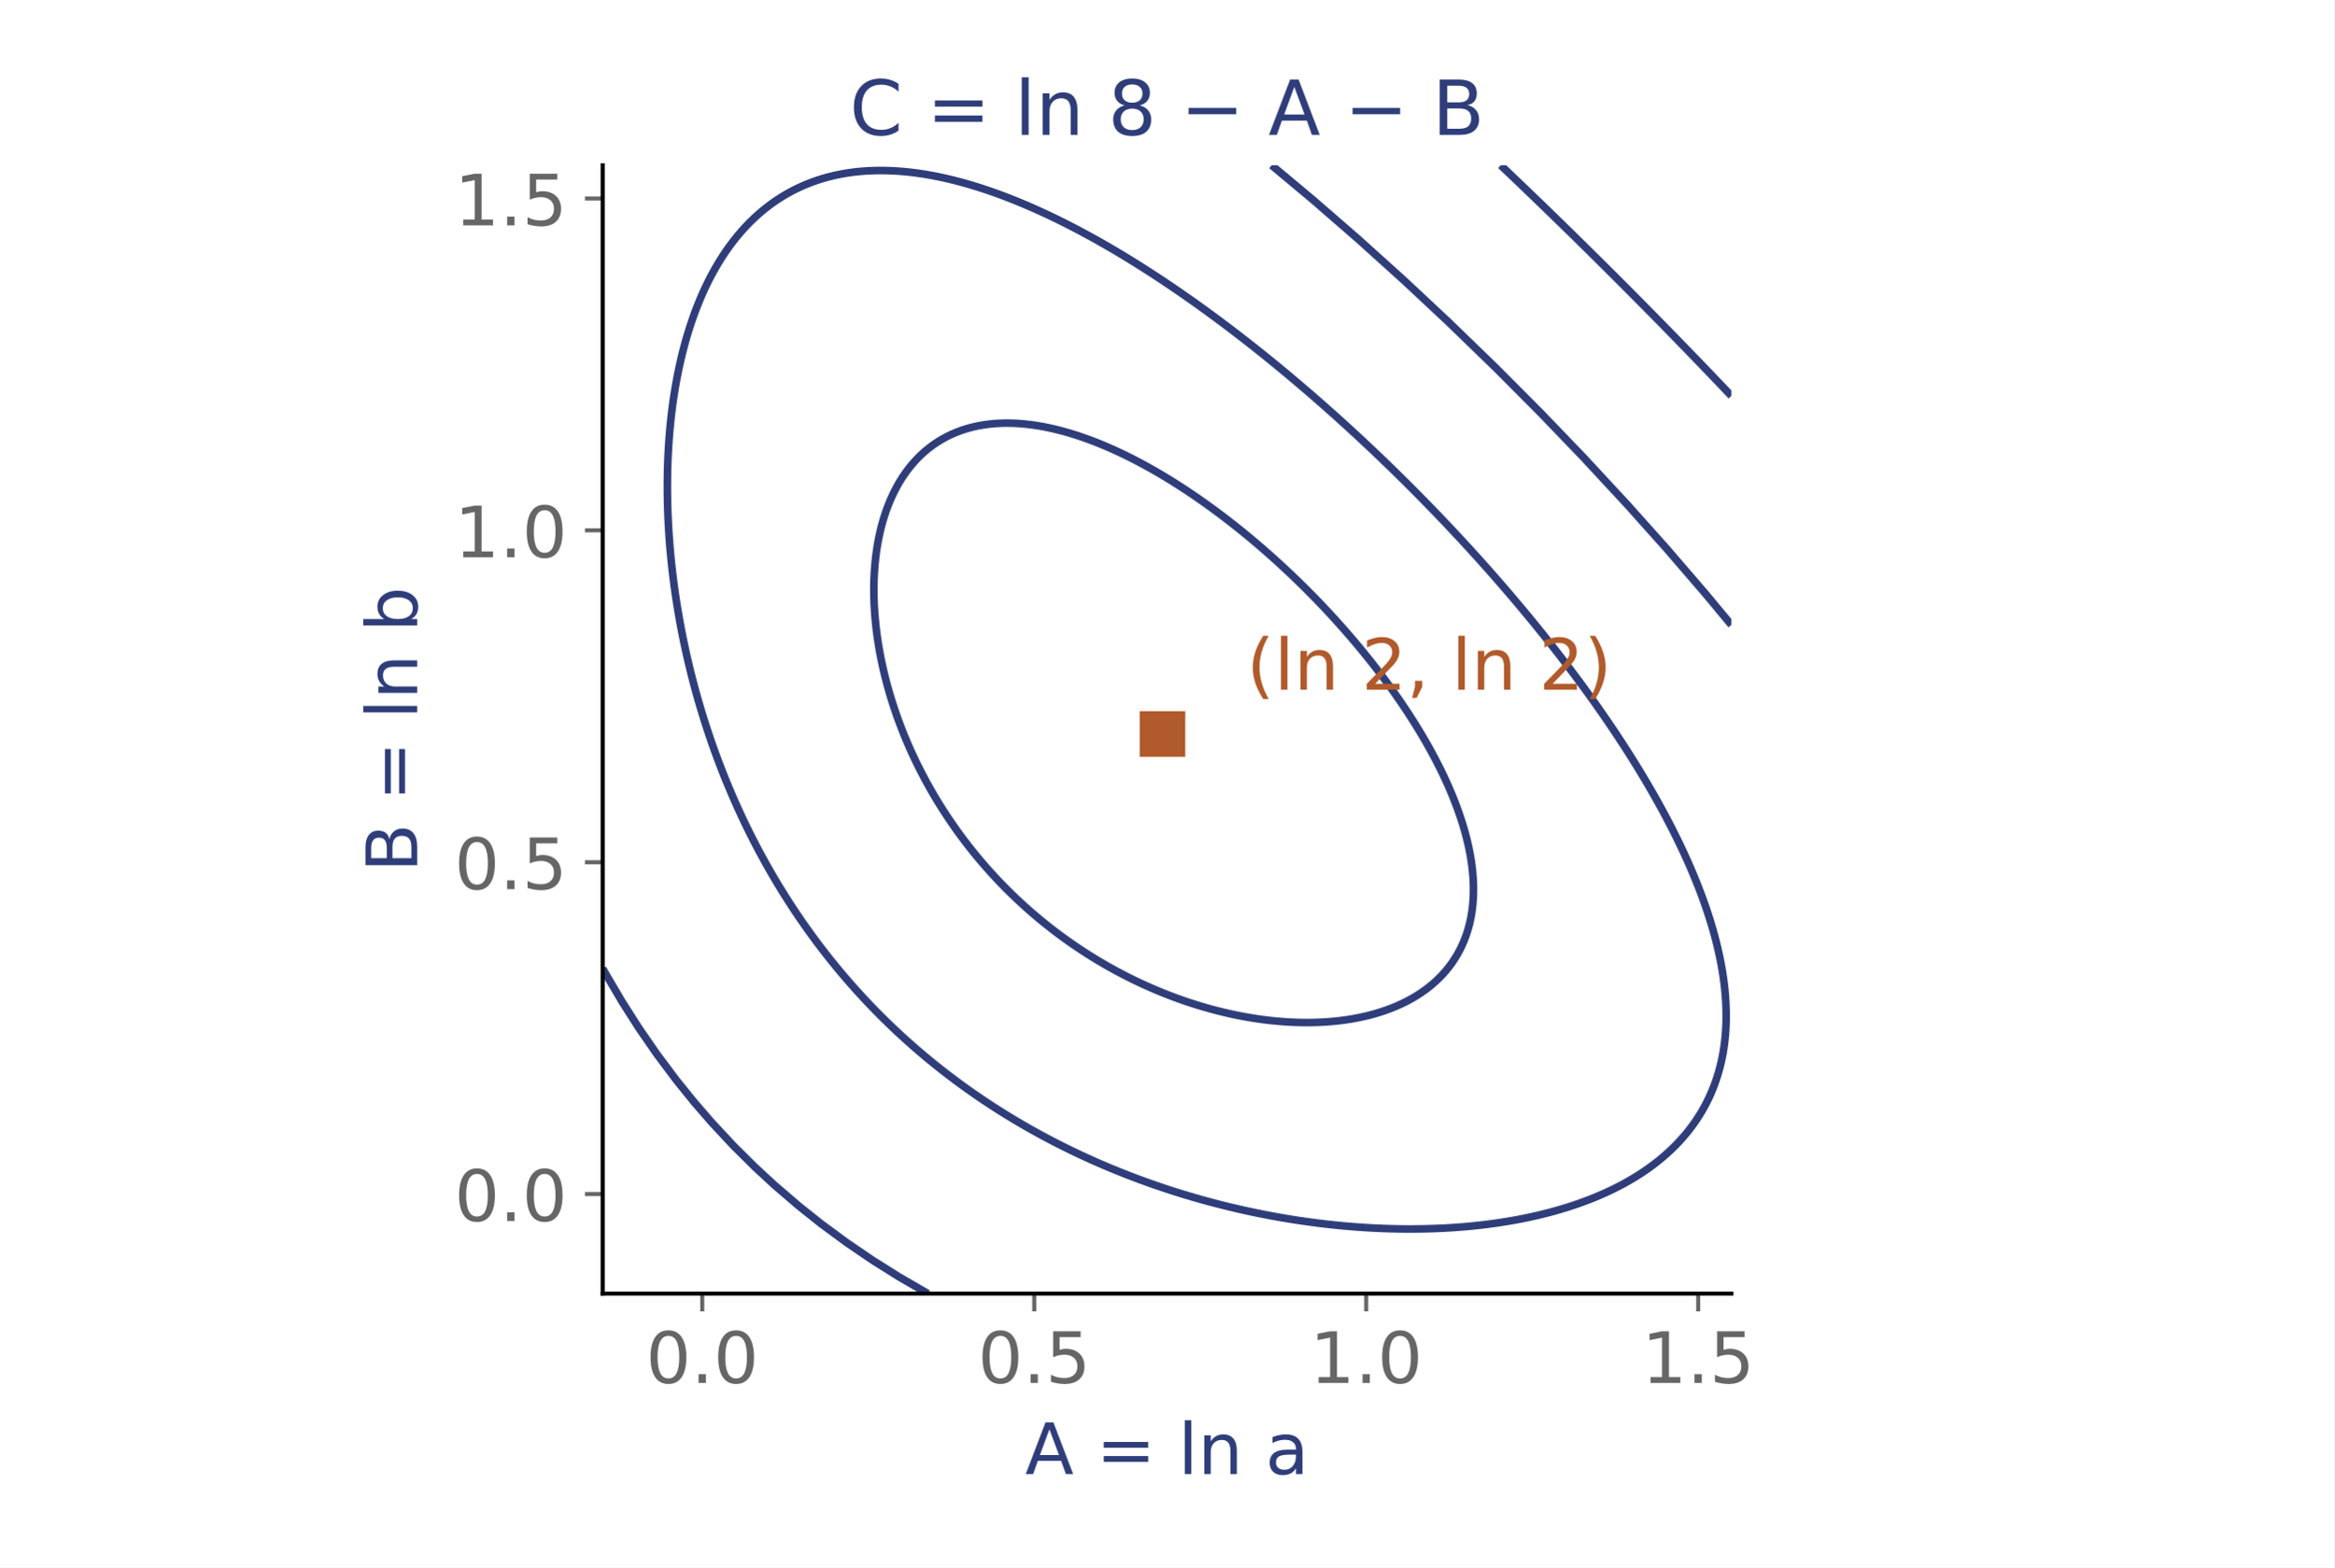
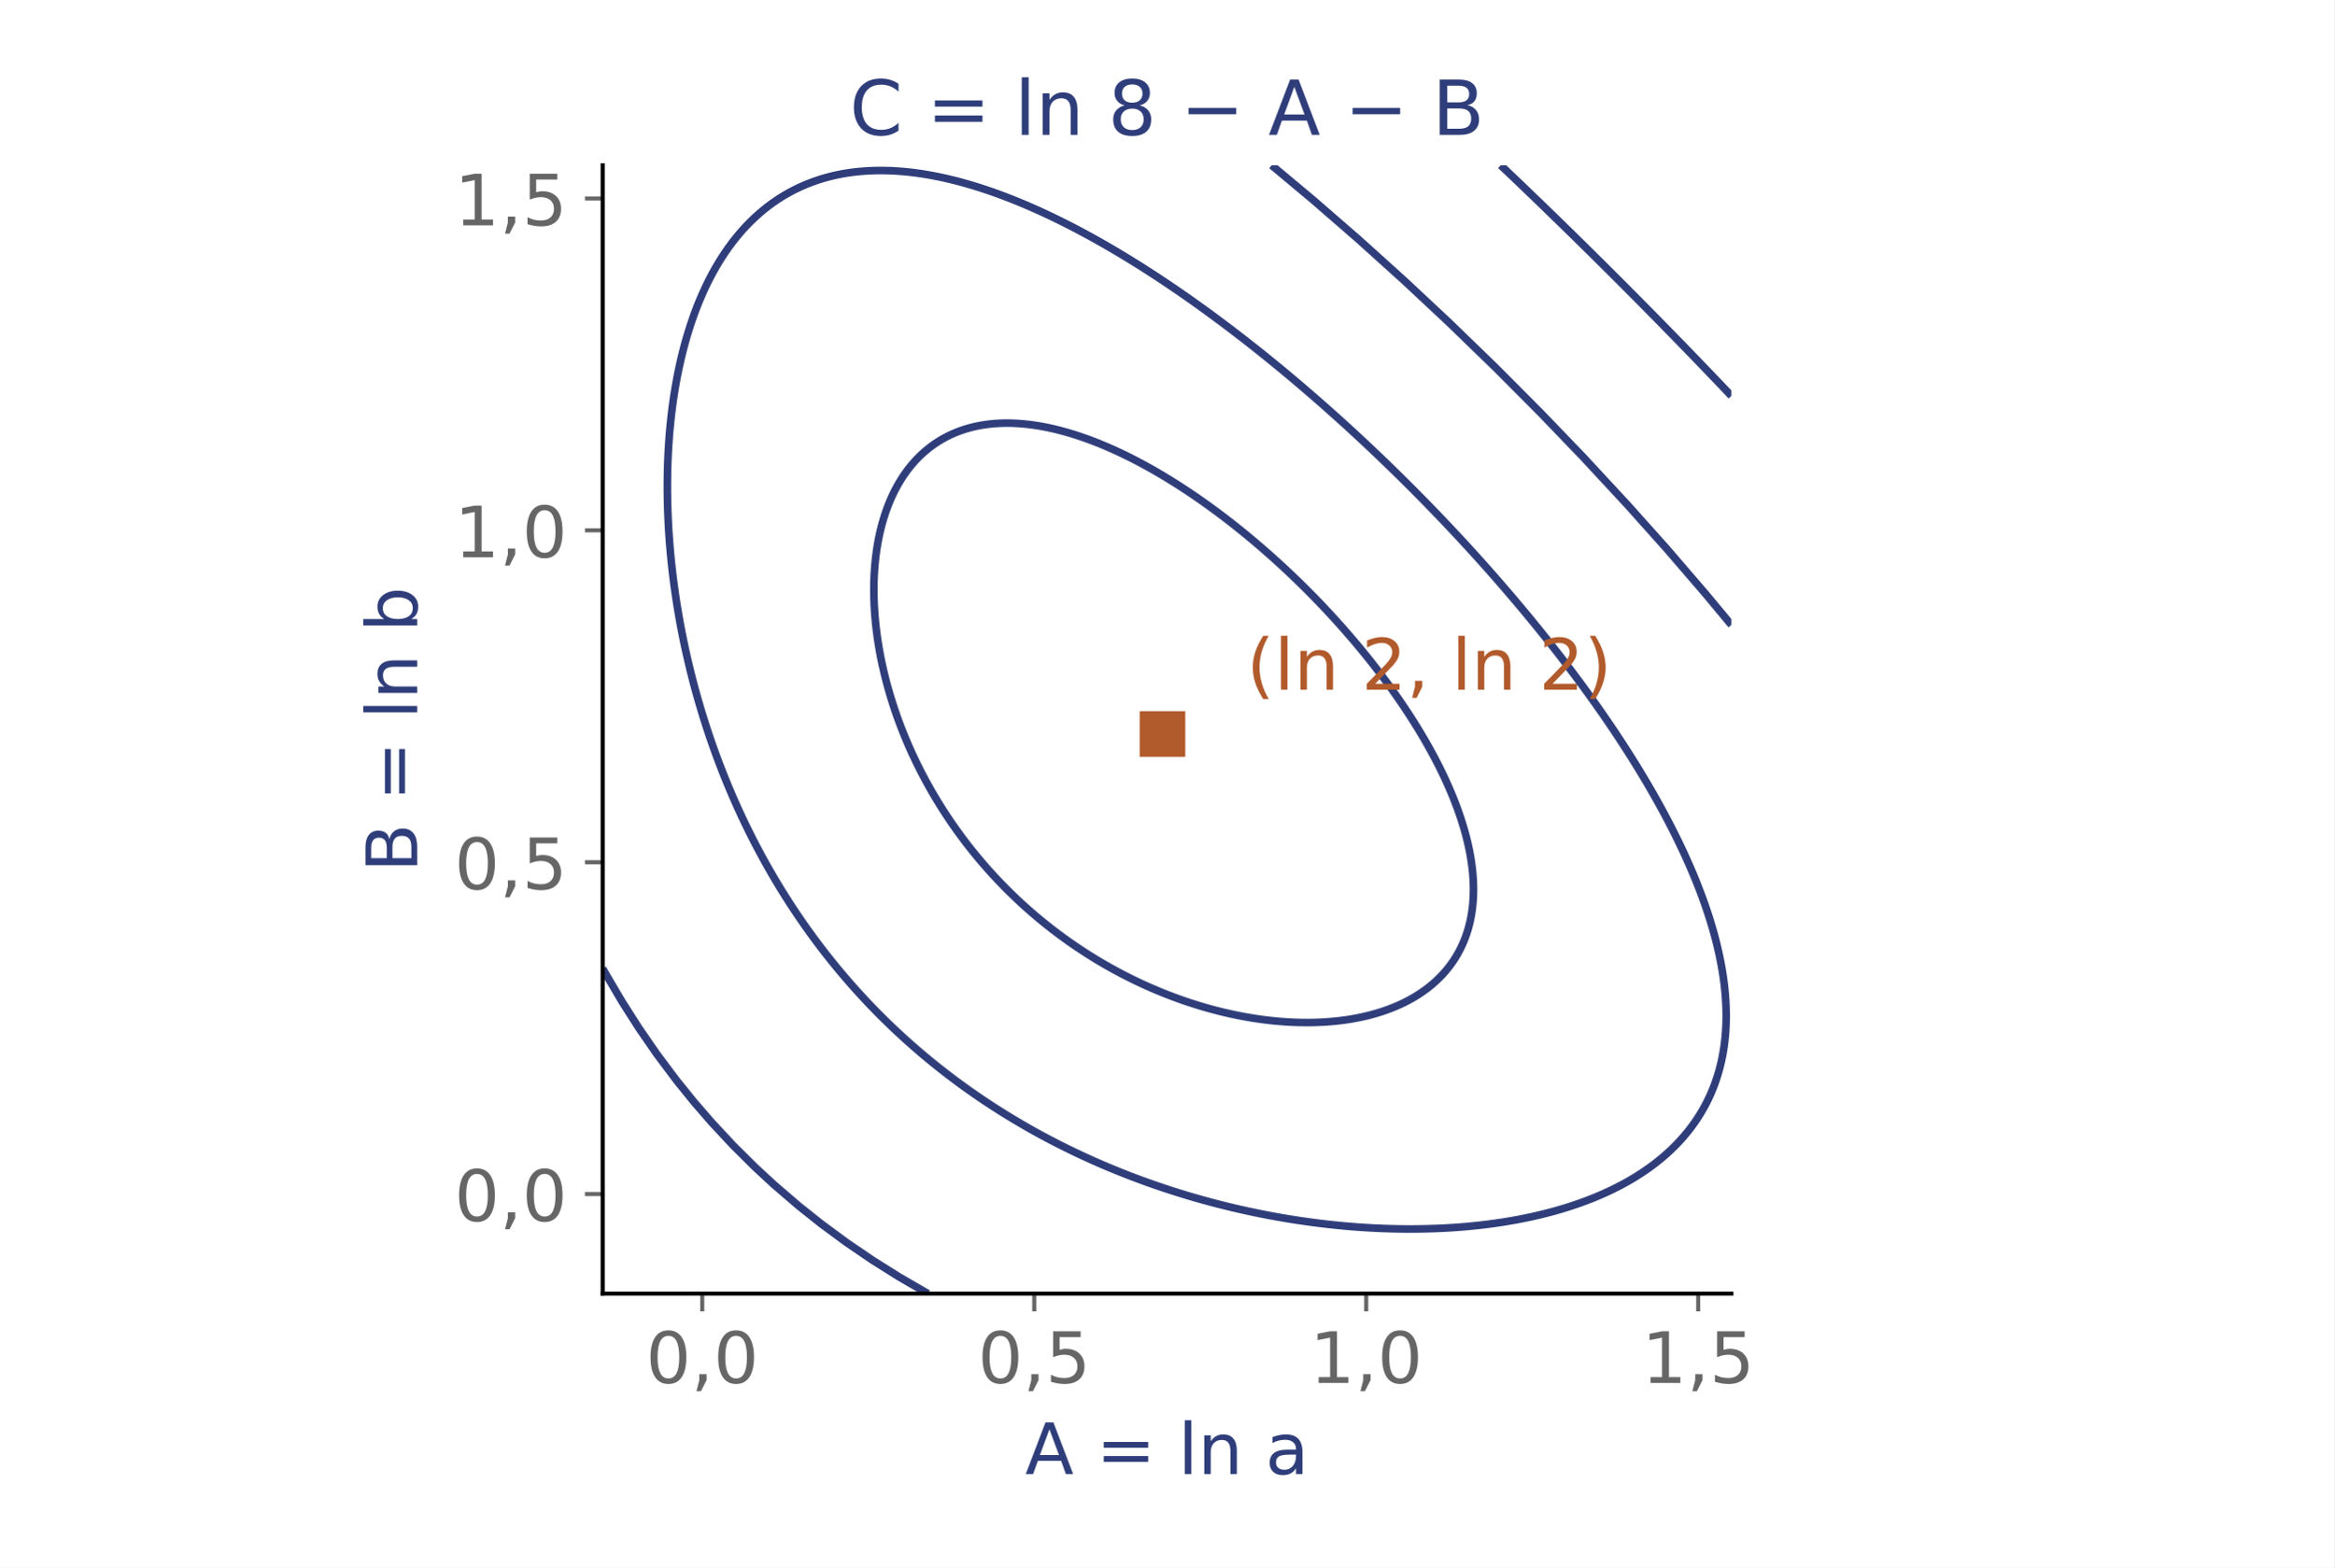
<svg xmlns="http://www.w3.org/2000/svg" xmlns:xlink="http://www.w3.org/1999/xlink" role="img" aria-label="Đồng mức mục tiêu hộp sau đổi biến log" width="460.8pt" height="309.6pt" viewBox="0 0 460.8 309.6" version="1.1">
  <defs>
    <style type="text/css">*{stroke-linejoin: round; stroke-linecap: butt}</style>
  </defs>
  <g id="figure_1">
    <g id="patch_1">
      <path d="M 0 309.6 L 460.8 309.6 L 460.8 0 L 0 0 z " style="fill: #ffffff" />
    </g>
    <g id="axes_1">
      <g id="patch_2">
        <path d="M 118.98 255.48 L 341.82 255.48 L 341.82 32.64 L 118.98 32.64 z " style="fill: #ffffff" />
      </g>
      <g id="matplotlib.axis_1">
        <g id="xtick_1">
          <g id="line2d_1">
            <defs>
              <path id="m8ee63d1f3a" d="M 0 0 L 0 3.5 " style="stroke: #666666; stroke-width: 0.8" />
            </defs>
            <g>
              <use xlink:href="#m8ee63d1f3a" x="138.642" y="255.48" style="fill: #666666; stroke: #666666; stroke-width: 0.8" />
            </g>
          </g>
          <g id="text_1">
-             <text style="font-size: 14px; font-family: 'DejaVu Sans'; text-anchor: middle; fill: #666666" x="138.642" y="273.117" transform="rotate(-0 138.6424 273.1167)">0.0</text>
+             <text style="font-size: 14px; font-family: 'DejaVu Sans'; text-anchor: middle; fill: #666666" x="138.642" y="273.117" transform="rotate(-0 138.6424 273.1167)">0,0</text>
          </g>
        </g>
        <g id="xtick_2">
          <g id="line2d_2">
            <g>
              <use xlink:href="#m8ee63d1f3a" x="204.184" y="255.48" style="fill: #666666; stroke: #666666; stroke-width: 0.8" />
            </g>
          </g>
          <g id="text_2">
-             <text style="font-size: 14px; font-family: 'DejaVu Sans'; text-anchor: middle; fill: #666666" x="204.184" y="273.117" transform="rotate(-0 204.1835 273.1167)">0.5</text>
+             <text style="font-size: 14px; font-family: 'DejaVu Sans'; text-anchor: middle; fill: #666666" x="204.184" y="273.117" transform="rotate(-0 204.1835 273.1167)">0,5</text>
          </g>
        </g>
        <g id="xtick_3">
          <g id="line2d_3">
            <g>
              <use xlink:href="#m8ee63d1f3a" x="269.725" y="255.48" style="fill: #666666; stroke: #666666; stroke-width: 0.8" />
            </g>
          </g>
          <g id="text_3">
-             <text style="font-size: 14px; font-family: 'DejaVu Sans'; text-anchor: middle; fill: #666666" x="269.725" y="273.117" transform="rotate(-0 269.7247 273.1167)">1.0</text>
+             <text style="font-size: 14px; font-family: 'DejaVu Sans'; text-anchor: middle; fill: #666666" x="269.725" y="273.117" transform="rotate(-0 269.7247 273.1167)">1,0</text>
          </g>
        </g>
        <g id="xtick_4">
          <g id="line2d_4">
            <g>
              <use xlink:href="#m8ee63d1f3a" x="335.266" y="255.48" style="fill: #666666; stroke: #666666; stroke-width: 0.8" />
            </g>
          </g>
          <g id="text_4">
-             <text style="font-size: 14px; font-family: 'DejaVu Sans'; text-anchor: middle; fill: #666666" x="335.266" y="273.117" transform="rotate(-0 335.2659 273.1167)">1.5</text>
+             <text style="font-size: 14px; font-family: 'DejaVu Sans'; text-anchor: middle; fill: #666666" x="335.266" y="273.117" transform="rotate(-0 335.2659 273.1167)">1,5</text>
          </g>
        </g>
        <g id="text_5">
          <text style="font-size: 14px; font-family: 'DejaVu Sans'; text-anchor: middle; fill: #2f3e7a" x="230.4" y="291.118" transform="rotate(-0 230.4 291.1178)">A = ln a</text>
        </g>
      </g>
      <g id="matplotlib.axis_2">
        <g id="ytick_1">
          <g id="line2d_5">
            <defs>
              <path id="m622d6e9cd3" d="M 0 0 L -3.5 0 " style="stroke: #666666; stroke-width: 0.8" />
            </defs>
            <g>
              <use xlink:href="#m622d6e9cd3" x="118.98" y="235.818" style="fill: #666666; stroke: #666666; stroke-width: 0.8" />
            </g>
          </g>
          <g id="text_6">
-             <text style="font-size: 14px; font-family: 'DejaVu Sans'; text-anchor: end; fill: #666666" x="111.98" y="241.136" transform="rotate(-0 111.98 241.136)">0.0</text>
+             <text style="font-size: 14px; font-family: 'DejaVu Sans'; text-anchor: end; fill: #666666" x="111.98" y="241.136" transform="rotate(-0 111.98 241.136)">0,0</text>
          </g>
        </g>
        <g id="ytick_2">
          <g id="line2d_6">
            <g>
              <use xlink:href="#m622d6e9cd3" x="118.98" y="170.276" style="fill: #666666; stroke: #666666; stroke-width: 0.8" />
            </g>
          </g>
          <g id="text_7">
-             <text style="font-size: 14px; font-family: 'DejaVu Sans'; text-anchor: end; fill: #666666" x="111.98" y="175.595" transform="rotate(-0 111.98 175.5948)">0.5</text>
+             <text style="font-size: 14px; font-family: 'DejaVu Sans'; text-anchor: end; fill: #666666" x="111.98" y="175.595" transform="rotate(-0 111.98 175.5948)">0,5</text>
          </g>
        </g>
        <g id="ytick_3">
          <g id="line2d_7">
            <g>
              <use xlink:href="#m622d6e9cd3" x="118.98" y="104.735" style="fill: #666666; stroke: #666666; stroke-width: 0.8" />
            </g>
          </g>
          <g id="text_8">
-             <text style="font-size: 14px; font-family: 'DejaVu Sans'; text-anchor: end; fill: #666666" x="111.98" y="110.054" transform="rotate(-0 111.98 110.0537)">1.0</text>
+             <text style="font-size: 14px; font-family: 'DejaVu Sans'; text-anchor: end; fill: #666666" x="111.98" y="110.054" transform="rotate(-0 111.98 110.0537)">1,0</text>
          </g>
        </g>
        <g id="ytick_4">
          <g id="line2d_8">
            <g>
              <use xlink:href="#m622d6e9cd3" x="118.98" y="39.194" style="fill: #666666; stroke: #666666; stroke-width: 0.8" />
            </g>
          </g>
          <g id="text_9">
-             <text style="font-size: 14px; font-family: 'DejaVu Sans'; text-anchor: end; fill: #666666" x="111.98" y="44.512" transform="rotate(-0 111.98 44.51248)">1.5</text>
+             <text style="font-size: 14px; font-family: 'DejaVu Sans'; text-anchor: end; fill: #666666" x="111.98" y="44.512" transform="rotate(-0 111.98 44.51248)">1,5</text>
          </g>
        </g>
        <g id="text_10">
          <text style="font-size: 14px; font-family: 'DejaVu Sans'; text-anchor: middle; fill: #2f3e7a" x="82.352" y="144.06" transform="rotate(-90 82.35234 144.06)">B = ln b</text>
        </g>
      </g>
      <g id="QuadContourSet_1">
        <path d="M 248.898 201.298 L 248.742 201.276 L 248.038 201.173 L 247.178 201.038 L 246.317 200.893 L 245.457 200.738 L 244.596 200.574 L 243.813 200.415 L 243.736 200.4 L 242.876 200.213 L 242.015 200.017 L 241.155 199.812 L 240.294 199.598 L 240.129 199.555 L 239.434 199.372 L 238.574 199.136 L 237.713 198.891 L 237.047 198.695 L 236.853 198.637 L 235.993 198.37 L 235.132 198.095 L 234.342 197.834 L 234.272 197.811 L 233.411 197.514 L 232.551 197.208 L 231.909 196.974 L 231.691 196.893 L 230.83 196.566 L 229.97 196.23 L 229.678 196.113 L 229.109 195.883 L 228.249 195.525 L 227.609 195.253 L 227.389 195.158 L 226.528 194.778 L 225.673 194.393 L 225.668 194.39 L 224.807 193.988 L 223.947 193.578 L 223.853 193.532 L 223.087 193.154 L 222.226 192.721 L 222.13 192.672 L 221.366 192.274 L 220.506 191.819 L 220.492 191.811 L 219.645 191.348 L 218.932 190.951 L 218.785 190.868 L 217.924 190.374 L 217.439 190.091 L 217.064 189.869 L 216.204 189.351 L 216.006 189.23 L 215.343 188.819 L 214.63 188.37 L 214.483 188.276 L 213.622 187.718 L 213.306 187.509 L 212.762 187.147 L 212.028 186.649 L 211.902 186.563 L 211.041 185.963 L 210.795 185.789 L 210.181 185.349 L 209.603 184.928 L 209.321 184.72 L 208.46 184.078 L 208.447 184.068 L 207.6 183.417 L 207.331 183.208 L 206.739 182.741 L 206.248 182.347 L 205.879 182.049 L 205.195 181.487 L 205.019 181.34 L 204.172 180.626 L 204.158 180.614 L 203.298 179.869 L 203.181 179.766 L 202.437 179.105 L 202.216 178.906 L 201.577 178.322 L 201.278 178.045 L 200.717 177.52 L 200.364 177.185 L 199.856 176.697 L 199.474 176.324 L 198.996 175.852 L 198.608 175.464 L 198.136 174.986 L 197.763 174.604 L 197.275 174.096 L 196.94 173.743 L 196.415 173.182 L 196.138 172.883 L 195.554 172.244 L 195.355 172.023 L 194.694 171.279 L 194.591 171.162 L 193.846 170.302 L 193.834 170.288 L 193.12 169.441 L 192.973 169.265 L 192.411 168.581 L 192.113 168.212 L 191.719 167.721 L 191.252 167.129 L 191.043 166.86 L 190.392 166.013 L 190.382 166 L 189.74 165.139 L 189.532 164.857 L 189.111 164.279 L 188.671 163.665 L 188.497 163.419 L 187.897 162.558 L 187.811 162.432 L 187.313 161.698 L 186.951 161.154 L 186.742 160.838 L 186.184 159.977 L 186.09 159.83 L 185.641 159.117 L 185.23 158.454 L 185.109 158.256 L 184.591 157.396 L 184.369 157.021 L 184.086 156.536 L 183.592 155.675 L 183.509 155.528 L 183.112 154.815 L 182.649 153.968 L 182.641 153.954 L 182.186 153.094 L 181.788 152.33 L 181.739 152.234 L 181.306 151.373 L 180.928 150.607 L 180.882 150.513 L 180.472 149.653 L 180.07 148.792 L 180.067 148.787 L 179.682 147.932 L 179.302 147.071 L 179.207 146.851 L 178.935 146.211 L 178.577 145.351 L 178.347 144.782 L 178.23 144.49 L 177.894 143.63 L 177.567 142.769 L 177.486 142.551 L 177.252 141.909 L 176.946 141.049 L 176.649 140.188 L 176.626 140.118 L 176.365 139.328 L 176.09 138.467 L 175.823 137.607 L 175.765 137.413 L 175.569 136.747 L 175.324 135.886 L 175.088 135.026 L 174.905 134.331 L 174.862 134.166 L 174.648 133.305 L 174.443 132.445 L 174.247 131.584 L 174.06 130.724 L 174.045 130.647 L 173.886 129.864 L 173.722 129.003 L 173.567 128.143 L 173.422 127.282 L 173.287 126.422 L 173.184 125.718 L 173.162 125.562 L 173.049 124.701 L 172.947 123.841 L 172.855 122.981 L 172.774 122.12 L 172.703 121.26 L 172.644 120.399 L 172.595 119.539 L 172.559 118.679 L 172.534 117.818 L 172.521 116.958 L 172.52 116.097 L 172.531 115.237 L 172.556 114.377 L 172.593 113.516 L 172.644 112.656 L 172.708 111.796 L 172.787 110.935 L 172.879 110.075 L 172.987 109.214 L 173.109 108.354 L 173.184 107.886 L 173.249 107.494 L 173.407 106.633 L 173.581 105.773 L 173.773 104.912 L 173.982 104.052 L 174.045 103.815 L 174.215 103.192 L 174.468 102.331 L 174.742 101.471 L 174.905 100.991 L 175.04 100.611 L 175.364 99.75 L 175.713 98.89 L 175.765 98.766 L 176.094 98.029 L 176.503 97.169 L 176.626 96.925 L 176.949 96.309 L 177.428 95.448 L 177.486 95.348 L 177.952 94.588 L 178.347 93.979 L 178.518 93.727 L 179.134 92.867 L 179.207 92.77 L 179.811 92.007 L 180.067 91.698 L 180.552 91.146 L 180.928 90.738 L 181.369 90.286 L 181.788 89.875 L 182.277 89.425 L 182.649 89.098 L 183.295 88.565 L 183.509 88.396 L 184.369 87.762 L 184.452 87.705 L 185.23 87.192 L 185.801 86.844 L 186.09 86.675 L 186.951 86.211 L 187.411 85.984 L 187.811 85.794 L 188.671 85.422 L 189.437 85.124 L 189.532 85.088 L 190.392 84.796 L 191.252 84.539 L 192.113 84.314 L 192.335 84.263 L 192.973 84.123 L 193.834 83.963 L 194.694 83.831 L 195.554 83.726 L 196.415 83.647 L 197.275 83.593 L 198.136 83.564 L 198.996 83.558 L 199.856 83.574 L 200.717 83.611 L 201.577 83.67 L 202.437 83.748 L 203.298 83.845 L 204.158 83.96 L 205.019 84.093 L 205.879 84.244 L 205.978 84.263 L 206.739 84.413 L 207.6 84.598 L 208.46 84.799 L 209.321 85.014 L 209.726 85.124 L 210.181 85.246 L 211.041 85.494 L 211.902 85.755 L 212.621 85.984 L 212.762 86.029 L 213.622 86.32 L 214.483 86.622 L 215.089 86.844 L 215.343 86.938 L 216.204 87.268 L 217.064 87.609 L 217.295 87.705 L 217.924 87.965 L 218.785 88.332 L 219.315 88.565 L 219.645 88.711 L 220.506 89.103 L 221.196 89.425 L 221.366 89.505 L 222.226 89.921 L 222.965 90.286 L 223.087 90.346 L 223.947 90.785 L 224.641 91.146 L 224.807 91.233 L 225.668 91.694 L 226.241 92.007 L 226.528 92.164 L 227.389 92.646 L 227.775 92.867 L 228.249 93.139 L 229.109 93.641 L 229.255 93.727 L 229.97 94.155 L 230.682 94.588 L 230.83 94.678 L 231.691 95.213 L 232.063 95.448 L 232.551 95.758 L 233.408 96.309 L 233.411 96.311 L 234.272 96.877 L 234.709 97.169 L 235.132 97.452 L 235.983 98.029 L 235.993 98.036 L 236.853 98.632 L 237.22 98.89 L 237.713 99.238 L 238.432 99.75 L 238.574 99.852 L 239.434 100.477 L 239.616 100.611 L 240.294 101.113 L 240.773 101.471 L 241.155 101.758 L 241.91 102.331 L 242.015 102.412 L 242.876 103.077 L 243.022 103.192 L 243.736 103.753 L 244.113 104.052 L 244.596 104.438 L 245.185 104.912 L 245.457 105.133 L 246.239 105.773 L 246.317 105.837 L 247.178 106.553 L 247.273 106.633 L 248.038 107.28 L 248.288 107.494 L 248.898 108.017 L 249.288 108.354 L 249.759 108.764 L 250.272 109.214 L 250.619 109.521 L 251.241 110.075 L 251.479 110.289 L 252.195 110.935 L 252.34 111.067 L 253.134 111.796 L 253.2 111.857 L 254.059 112.656 L 254.061 112.657 L 254.921 113.47 L 254.97 113.516 L 255.781 114.294 L 255.867 114.377 L 256.642 115.13 L 256.751 115.237 L 257.502 115.977 L 257.623 116.097 L 258.363 116.837 L 258.483 116.958 L 259.223 117.709 L 259.33 117.818 L 260.083 118.593 L 260.166 118.679 L 260.944 119.49 L 260.99 119.539 L 261.803 120.399 L 261.804 120.401 L 262.603 121.26 L 262.664 121.326 L 263.393 122.12 L 263.525 122.265 L 264.171 122.981 L 264.385 123.219 L 264.939 123.841 L 265.246 124.188 L 265.696 124.701 L 266.106 125.172 L 266.443 125.562 L 266.966 126.172 L 267.18 126.422 L 267.827 127.187 L 267.907 127.282 L 268.623 128.143 L 268.687 128.221 L 269.327 129.003 L 269.548 129.275 L 270.022 129.864 L 270.408 130.347 L 270.707 130.724 L 271.268 131.438 L 271.383 131.584 L 272.048 132.445 L 272.129 132.55 L 272.702 133.305 L 272.989 133.687 L 273.347 134.166 L 273.849 134.844 L 273.983 135.026 L 274.608 135.886 L 274.71 136.028 L 275.222 136.747 L 275.57 137.24 L 275.828 137.607 L 276.424 138.467 L 276.431 138.477 L 277.008 139.328 L 277.291 139.751 L 277.583 140.188 L 278.149 141.049 L 278.151 141.052 L 278.702 141.909 L 279.012 142.397 L 279.247 142.769 L 279.782 143.63 L 279.872 143.778 L 280.305 144.49 L 280.733 145.205 L 280.819 145.351 L 281.321 146.211 L 281.593 146.685 L 281.814 147.071 L 282.296 147.932 L 282.453 148.219 L 282.766 148.792 L 283.227 149.653 L 283.314 149.819 L 283.675 150.513 L 284.114 151.373 L 284.174 151.495 L 284.539 152.234 L 284.955 153.094 L 285.035 153.264 L 285.357 153.954 L 285.749 154.815 L 285.895 155.145 L 286.128 155.675 L 286.495 156.536 L 286.755 157.165 L 286.851 157.396 L 287.192 158.256 L 287.522 159.117 L 287.616 159.371 L 287.838 159.977 L 288.14 160.838 L 288.431 161.698 L 288.476 161.839 L 288.705 162.558 L 288.966 163.419 L 289.214 164.279 L 289.336 164.734 L 289.446 165.139 L 289.661 166 L 289.862 166.86 L 290.047 167.721 L 290.197 168.482 L 290.216 168.581 L 290.367 169.441 L 290.5 170.302 L 290.615 171.162 L 290.712 172.023 L 290.79 172.883 L 290.849 173.743 L 290.886 174.604 L 290.902 175.464 L 290.896 176.324 L 290.867 177.185 L 290.813 178.045 L 290.734 178.906 L 290.629 179.766 L 290.497 180.626 L 290.337 181.487 L 290.197 182.125 L 290.146 182.347 L 289.921 183.208 L 289.664 184.068 L 289.372 184.928 L 289.336 185.023 L 289.038 185.789 L 288.666 186.649 L 288.476 187.049 L 288.249 187.509 L 287.785 188.37 L 287.616 188.659 L 287.268 189.23 L 286.755 190.008 L 286.698 190.091 L 286.064 190.951 L 285.895 191.165 L 285.362 191.811 L 285.035 192.183 L 284.585 192.672 L 284.174 193.091 L 283.722 193.532 L 283.314 193.908 L 282.762 194.393 L 282.453 194.649 L 281.69 195.253 L 281.593 195.326 L 280.733 195.942 L 280.481 196.113 L 279.872 196.508 L 279.112 196.974 L 279.012 197.032 L 278.151 197.511 L 277.535 197.834 L 277.291 197.957 L 276.431 198.366 L 275.694 198.695 L 275.57 198.747 L 274.71 199.096 L 273.849 199.42 L 273.469 199.555 L 272.989 199.718 L 272.129 199.992 L 271.268 200.245 L 270.645 200.415 L 270.408 200.478 L 269.548 200.687 L 268.687 200.879 L 267.827 201.053 L 266.966 201.211 L 266.574 201.276 L 266.106 201.351 L 265.246 201.473 L 264.385 201.581 L 263.525 201.673 L 262.664 201.752 L 261.804 201.816 L 260.944 201.867 L 260.083 201.904 L 259.223 201.929 L 258.363 201.94 L 257.502 201.939 L 256.642 201.926 L 255.781 201.901 L 254.921 201.865 L 254.061 201.816 L 253.2 201.757 L 252.34 201.686 L 251.479 201.605 L 250.619 201.513 L 249.759 201.411 L 248.898 201.298 z " clip-path="url(#pf70e07d8f3)" style="fill: none; stroke: #2f3e7a; stroke-width: 1.5" />
        <path d="M 272.989 242.605 L 272.245 242.574 L 272.129 242.569 L 271.268 242.528 L 270.408 242.481 L 269.548 242.43 L 268.687 242.373 L 267.827 242.311 L 266.966 242.245 L 266.106 242.173 L 265.246 242.097 L 264.385 242.015 L 263.525 241.929 L 262.664 241.838 L 261.804 241.741 L 261.568 241.714 L 260.944 241.64 L 260.083 241.533 L 259.223 241.422 L 258.363 241.306 L 257.502 241.185 L 256.642 241.06 L 255.781 240.93 L 255.296 240.853 L 254.921 240.794 L 254.061 240.653 L 253.2 240.508 L 252.34 240.358 L 251.479 240.203 L 250.619 240.044 L 250.355 239.993 L 249.759 239.878 L 248.898 239.708 L 248.038 239.534 L 247.178 239.354 L 246.317 239.17 L 246.146 239.133 L 245.457 238.98 L 244.596 238.786 L 243.736 238.586 L 242.876 238.382 L 242.423 238.272 L 242.015 238.173 L 241.155 237.958 L 240.294 237.738 L 239.434 237.514 L 239.052 237.412 L 238.574 237.284 L 237.713 237.048 L 236.853 236.808 L 235.993 236.563 L 235.951 236.552 L 235.132 236.312 L 234.272 236.056 L 233.411 235.795 L 233.074 235.691 L 232.551 235.528 L 231.691 235.256 L 230.83 234.979 L 230.378 234.831 L 229.97 234.696 L 229.109 234.407 L 228.249 234.114 L 227.836 233.97 L 227.389 233.814 L 226.528 233.509 L 225.668 233.198 L 225.427 233.11 L 224.807 232.881 L 223.947 232.559 L 223.135 232.25 L 223.087 232.231 L 222.226 231.896 L 221.366 231.556 L 220.949 231.389 L 220.506 231.21 L 219.645 230.857 L 218.854 230.529 L 218.785 230.5 L 217.924 230.134 L 217.064 229.764 L 216.845 229.668 L 216.204 229.386 L 215.343 229.003 L 214.913 228.808 L 214.483 228.612 L 213.622 228.215 L 213.05 227.948 L 212.762 227.812 L 211.902 227.402 L 211.251 227.087 L 211.041 226.985 L 210.181 226.561 L 209.512 226.227 L 209.321 226.13 L 208.46 225.692 L 207.83 225.366 L 207.6 225.247 L 206.739 224.794 L 206.199 224.506 L 205.879 224.335 L 205.019 223.867 L 204.616 223.646 L 204.158 223.392 L 203.298 222.91 L 203.079 222.785 L 202.437 222.419 L 201.584 221.925 L 201.577 221.921 L 200.717 221.414 L 200.131 221.065 L 199.856 220.899 L 198.996 220.376 L 198.716 220.204 L 198.136 219.844 L 197.337 219.344 L 197.275 219.305 L 196.415 218.755 L 195.993 218.483 L 195.554 218.198 L 194.694 217.632 L 194.681 217.623 L 193.834 217.055 L 193.403 216.763 L 192.973 216.469 L 192.152 215.902 L 192.113 215.875 L 191.252 215.27 L 190.932 215.042 L 190.392 214.655 L 189.738 214.181 L 189.532 214.031 L 188.671 213.396 L 188.571 213.321 L 187.811 212.75 L 187.43 212.461 L 186.951 212.093 L 186.313 211.6 L 186.09 211.426 L 185.23 210.749 L 185.219 210.74 L 184.369 210.058 L 184.149 209.88 L 183.509 209.357 L 183.1 209.019 L 182.649 208.643 L 182.072 208.159 L 181.788 207.918 L 181.065 207.298 L 180.928 207.18 L 180.076 206.438 L 180.067 206.43 L 179.207 205.666 L 179.109 205.578 L 178.347 204.889 L 178.159 204.717 L 177.486 204.098 L 177.227 203.857 L 176.626 203.293 L 176.313 202.996 L 175.765 202.473 L 175.416 202.136 L 174.905 201.639 L 174.535 201.276 L 174.045 200.79 L 173.67 200.415 L 173.184 199.925 L 172.821 199.555 L 172.324 199.044 L 171.987 198.695 L 171.464 198.147 L 171.167 197.834 L 170.603 197.233 L 170.362 196.974 L 169.743 196.301 L 169.571 196.113 L 168.882 195.351 L 168.794 195.253 L 168.03 194.393 L 168.022 194.384 L 167.28 193.532 L 167.162 193.395 L 166.542 192.672 L 166.301 192.388 L 165.817 191.811 L 165.441 191.36 L 165.103 190.951 L 164.58 190.311 L 164.402 190.091 L 163.72 189.241 L 163.711 189.23 L 163.034 188.37 L 162.86 188.147 L 162.367 187.509 L 161.999 187.03 L 161.71 186.649 L 161.139 185.889 L 161.064 185.789 L 160.429 184.928 L 160.279 184.722 L 159.805 184.068 L 159.418 183.528 L 159.19 183.208 L 158.585 182.347 L 158.558 182.308 L 157.991 181.487 L 157.697 181.057 L 157.405 180.626 L 156.837 179.779 L 156.828 179.766 L 156.262 178.906 L 155.977 178.467 L 155.705 178.045 L 155.155 177.185 L 155.116 177.123 L 154.616 176.324 L 154.256 175.744 L 154.084 175.464 L 153.561 174.604 L 153.395 174.329 L 153.046 173.743 L 152.539 172.883 L 152.535 172.876 L 152.041 172.023 L 151.675 171.381 L 151.55 171.162 L 151.068 170.302 L 150.814 169.844 L 150.593 169.441 L 150.125 168.581 L 149.954 168.261 L 149.666 167.721 L 149.213 166.86 L 149.094 166.63 L 148.768 166 L 148.33 165.139 L 148.233 164.948 L 147.899 164.279 L 147.475 163.419 L 147.373 163.209 L 147.058 162.558 L 146.648 161.698 L 146.512 161.41 L 146.245 160.838 L 145.848 159.977 L 145.652 159.547 L 145.457 159.117 L 145.074 158.256 L 144.792 157.615 L 144.696 157.396 L 144.326 156.536 L 143.96 155.675 L 143.931 155.606 L 143.603 154.815 L 143.25 153.954 L 143.071 153.511 L 142.904 153.094 L 142.564 152.234 L 142.229 151.373 L 142.21 151.325 L 141.901 150.513 L 141.579 149.653 L 141.35 149.033 L 141.262 148.792 L 140.951 147.932 L 140.646 147.071 L 140.49 146.624 L 140.346 146.211 L 140.053 145.351 L 139.764 144.49 L 139.629 144.082 L 139.481 143.63 L 139.204 142.769 L 138.932 141.909 L 138.769 141.386 L 138.665 141.049 L 138.404 140.188 L 138.148 139.328 L 137.908 138.509 L 137.897 138.467 L 137.652 137.607 L 137.412 136.747 L 137.176 135.886 L 137.048 135.408 L 136.946 135.026 L 136.722 134.166 L 136.502 133.305 L 136.287 132.445 L 136.188 132.037 L 136.078 131.584 L 135.874 130.724 L 135.674 129.864 L 135.48 129.003 L 135.327 128.314 L 135.29 128.143 L 135.106 127.282 L 134.926 126.422 L 134.752 125.562 L 134.582 124.701 L 134.467 124.105 L 134.416 123.841 L 134.257 122.981 L 134.102 122.12 L 133.952 121.26 L 133.807 120.399 L 133.666 119.539 L 133.607 119.164 L 133.53 118.679 L 133.4 117.818 L 133.275 116.958 L 133.154 116.097 L 133.038 115.237 L 132.927 114.377 L 132.82 113.516 L 132.746 112.892 L 132.719 112.656 L 132.622 111.796 L 132.531 110.935 L 132.445 110.075 L 132.363 109.214 L 132.287 108.354 L 132.215 107.494 L 132.149 106.633 L 132.087 105.773 L 132.03 104.912 L 131.979 104.052 L 131.932 103.192 L 131.891 102.331 L 131.886 102.215 L 131.855 101.471 L 131.824 100.611 L 131.799 99.75 L 131.778 98.89 L 131.764 98.029 L 131.754 97.169 L 131.75 96.309 L 131.751 95.448 L 131.758 94.588 L 131.77 93.727 L 131.788 92.867 L 131.812 92.007 L 131.841 91.146 L 131.876 90.286 L 131.886 90.089 L 131.918 89.425 L 131.965 88.565 L 132.019 87.705 L 132.078 86.844 L 132.144 85.984 L 132.216 85.124 L 132.295 84.263 L 132.38 83.403 L 132.472 82.542 L 132.57 81.682 L 132.675 80.822 L 132.746 80.27 L 132.787 79.961 L 132.907 79.101 L 133.034 78.24 L 133.169 77.38 L 133.311 76.52 L 133.46 75.659 L 133.607 74.855 L 133.617 74.799 L 133.784 73.939 L 133.958 73.078 L 134.141 72.218 L 134.332 71.357 L 134.467 70.777 L 134.533 70.497 L 134.744 69.637 L 134.964 68.776 L 135.193 67.916 L 135.327 67.429 L 135.433 67.055 L 135.684 66.195 L 135.945 65.335 L 136.188 64.564 L 136.216 64.474 L 136.502 63.614 L 136.798 62.754 L 137.048 62.054 L 137.107 61.893 L 137.43 61.033 L 137.765 60.172 L 137.908 59.816 L 138.116 59.312 L 138.482 58.452 L 138.769 57.797 L 138.862 57.591 L 139.26 56.731 L 139.629 55.96 L 139.673 55.87 L 140.108 55.01 L 140.49 54.279 L 140.559 54.15 L 141.033 53.289 L 141.35 52.732 L 141.527 52.429 L 142.045 51.568 L 142.21 51.302 L 142.589 50.708 L 143.071 49.974 L 143.156 49.848 L 143.755 48.987 L 143.931 48.741 L 144.385 48.127 L 144.792 47.592 L 145.047 47.267 L 145.652 46.519 L 145.746 46.406 L 146.486 45.546 L 146.512 45.516 L 147.272 44.685 L 147.373 44.578 L 148.108 43.825 L 148.233 43.7 L 149 42.965 L 149.094 42.877 L 149.954 42.106 L 149.956 42.104 L 150.814 41.385 L 150.99 41.244 L 151.675 40.709 L 152.111 40.383 L 152.535 40.075 L 153.333 39.523 L 153.395 39.481 L 154.256 38.927 L 154.689 38.663 L 155.116 38.408 L 155.977 37.924 L 156.206 37.802 L 156.837 37.474 L 157.697 37.054 L 157.942 36.942 L 158.558 36.665 L 159.418 36.305 L 159.99 36.082 L 160.279 35.971 L 161.139 35.666 L 161.999 35.384 L 162.54 35.221 L 162.86 35.127 L 163.72 34.895 L 164.58 34.684 L 165.441 34.495 L 166.128 34.361 L 166.301 34.327 L 167.162 34.181 L 168.022 34.054 L 168.882 33.946 L 169.743 33.857 L 170.603 33.785 L 171.464 33.731 L 172.324 33.694 L 173.184 33.674 L 174.045 33.669 L 174.905 33.681 L 175.765 33.707 L 176.626 33.748 L 177.486 33.804 L 178.347 33.873 L 179.207 33.957 L 180.067 34.053 L 180.928 34.163 L 181.788 34.285 L 182.274 34.361 L 182.649 34.419 L 183.509 34.567 L 184.369 34.726 L 185.23 34.897 L 186.09 35.078 L 186.727 35.221 L 186.951 35.271 L 187.811 35.476 L 188.671 35.691 L 189.532 35.916 L 190.137 36.082 L 190.392 36.151 L 191.252 36.398 L 192.113 36.653 L 192.973 36.918 L 193.048 36.942 L 193.834 37.194 L 194.694 37.478 L 195.554 37.771 L 195.644 37.802 L 196.415 38.074 L 197.275 38.386 L 198.021 38.663 L 198.136 38.705 L 198.996 39.035 L 199.856 39.372 L 200.233 39.523 L 200.717 39.718 L 201.577 40.072 L 202.32 40.383 L 202.437 40.433 L 203.298 40.804 L 204.158 41.181 L 204.299 41.244 L 205.019 41.567 L 205.879 41.959 L 206.19 42.104 L 206.739 42.36 L 207.6 42.768 L 208.008 42.965 L 208.46 43.183 L 209.321 43.605 L 209.761 43.825 L 210.181 44.035 L 211.041 44.471 L 211.457 44.685 L 211.902 44.915 L 212.762 45.365 L 213.103 45.546 L 213.622 45.822 L 214.483 46.285 L 214.704 46.406 L 215.343 46.756 L 216.204 47.232 L 216.266 47.267 L 217.064 47.716 L 217.788 48.127 L 217.924 48.204 L 218.785 48.701 L 219.277 48.987 L 219.645 49.202 L 220.506 49.71 L 220.735 49.848 L 221.366 50.225 L 222.166 50.708 L 222.226 50.744 L 223.087 51.271 L 223.568 51.568 L 223.947 51.803 L 224.807 52.341 L 224.947 52.429 L 225.668 52.885 L 226.301 53.289 L 226.528 53.434 L 227.389 53.989 L 227.635 54.15 L 228.249 54.551 L 228.948 55.01 L 229.109 55.116 L 229.97 55.689 L 230.241 55.87 L 230.83 56.266 L 231.516 56.731 L 231.691 56.849 L 232.551 57.437 L 232.774 57.591 L 233.411 58.031 L 234.015 58.452 L 234.272 58.63 L 235.132 59.234 L 235.242 59.312 L 235.993 59.845 L 236.451 60.172 L 236.853 60.46 L 237.649 61.033 L 237.713 61.079 L 238.574 61.705 L 238.831 61.893 L 239.434 62.336 L 240 62.754 L 240.294 62.971 L 241.155 63.611 L 241.158 63.614 L 242.015 64.258 L 242.302 64.474 L 242.876 64.909 L 243.435 65.335 L 243.736 65.565 L 244.558 66.195 L 244.596 66.225 L 245.457 66.891 L 245.668 67.055 L 246.317 67.562 L 246.767 67.916 L 247.178 68.238 L 247.858 68.776 L 248.038 68.919 L 248.898 69.604 L 248.939 69.637 L 249.759 70.295 L 250.008 70.497 L 250.619 70.991 L 251.069 71.357 L 251.479 71.692 L 252.122 72.218 L 252.34 72.397 L 253.166 73.078 L 253.2 73.106 L 254.061 73.822 L 254.2 73.939 L 254.921 74.542 L 255.226 74.799 L 255.781 75.267 L 256.244 75.659 L 256.642 75.997 L 257.254 76.52 L 257.502 76.732 L 258.257 77.38 L 258.363 77.471 L 259.223 78.215 L 259.252 78.24 L 260.083 78.965 L 260.239 79.101 L 260.944 79.719 L 261.219 79.961 L 261.804 80.478 L 262.191 80.822 L 262.664 81.242 L 263.157 81.682 L 263.525 82.011 L 264.116 82.542 L 264.385 82.785 L 265.068 83.403 L 265.246 83.564 L 266.014 84.263 L 266.106 84.347 L 266.953 85.124 L 266.966 85.136 L 267.827 85.93 L 267.885 85.984 L 268.687 86.729 L 268.811 86.844 L 269.548 87.533 L 269.731 87.705 L 270.408 88.342 L 270.644 88.565 L 271.268 89.156 L 271.552 89.425 L 272.129 89.975 L 272.454 90.286 L 272.989 90.8 L 273.349 91.146 L 273.849 91.629 L 274.239 92.007 L 274.71 92.464 L 275.123 92.867 L 275.57 93.304 L 276.002 93.727 L 276.431 94.15 L 276.874 94.588 L 277.291 95 L 277.742 95.448 L 278.151 95.857 L 278.603 96.309 L 279.012 96.718 L 279.46 97.169 L 279.872 97.586 L 280.31 98.029 L 280.733 98.458 L 281.156 98.89 L 281.593 99.337 L 281.996 99.75 L 282.453 100.221 L 282.831 100.611 L 283.314 101.111 L 283.66 101.471 L 284.174 102.006 L 284.485 102.331 L 285.035 102.908 L 285.304 103.192 L 285.895 103.816 L 286.118 104.052 L 286.755 104.729 L 286.927 104.912 L 287.616 105.649 L 287.731 105.773 L 288.476 106.575 L 288.53 106.633 L 289.324 107.494 L 289.336 107.507 L 290.113 108.354 L 290.197 108.446 L 290.896 109.214 L 291.057 109.392 L 291.675 110.075 L 291.918 110.344 L 292.449 110.935 L 292.778 111.303 L 293.218 111.796 L 293.638 112.269 L 293.982 112.656 L 294.499 113.241 L 294.741 113.516 L 295.359 114.221 L 295.495 114.377 L 296.22 115.208 L 296.245 115.237 L 296.989 116.097 L 297.08 116.203 L 297.728 116.958 L 297.94 117.206 L 298.463 117.818 L 298.801 118.216 L 299.193 118.679 L 299.661 119.234 L 299.918 119.539 L 300.521 120.26 L 300.638 120.399 L 301.354 121.26 L 301.382 121.294 L 302.063 122.12 L 302.242 122.338 L 302.768 122.981 L 303.103 123.391 L 303.469 123.841 L 303.963 124.452 L 304.165 124.701 L 304.823 125.521 L 304.856 125.562 L 305.541 126.422 L 305.684 126.602 L 306.222 127.282 L 306.544 127.693 L 306.898 128.143 L 307.405 128.792 L 307.569 129.003 L 308.235 129.864 L 308.265 129.902 L 308.895 130.724 L 309.125 131.025 L 309.551 131.584 L 309.986 132.158 L 310.202 132.445 L 310.846 133.302 L 310.849 133.305 L 311.489 134.166 L 311.706 134.46 L 312.124 135.026 L 312.567 135.629 L 312.755 135.886 L 313.381 136.747 L 313.427 136.811 L 314 137.607 L 314.288 138.009 L 314.615 138.467 L 315.148 139.218 L 315.226 139.328 L 315.83 140.188 L 316.008 140.445 L 316.429 141.049 L 316.869 141.686 L 317.023 141.909 L 317.611 142.769 L 317.729 142.944 L 318.194 143.63 L 318.59 144.219 L 318.771 144.49 L 319.344 145.351 L 319.45 145.512 L 319.909 146.211 L 320.31 146.825 L 320.471 147.071 L 321.026 147.932 L 321.171 148.159 L 321.575 148.792 L 322.031 149.513 L 322.119 149.653 L 322.657 150.513 L 322.892 150.892 L 323.189 151.373 L 323.716 152.234 L 323.752 152.294 L 324.235 153.094 L 324.612 153.725 L 324.75 153.954 L 325.258 154.815 L 325.473 155.183 L 325.759 155.675 L 326.256 156.536 L 326.333 156.672 L 326.744 157.396 L 327.193 158.194 L 327.228 158.256 L 327.704 159.117 L 328.054 159.756 L 328.175 159.977 L 328.638 160.838 L 328.914 161.357 L 329.095 161.698 L 329.545 162.558 L 329.775 163.003 L 329.989 163.419 L 330.425 164.279 L 330.635 164.699 L 330.855 165.139 L 331.277 166 L 331.495 166.452 L 331.692 166.86 L 332.1 167.721 L 332.356 168.27 L 332.501 168.581 L 332.893 169.441 L 333.216 170.161 L 333.279 170.302 L 333.656 171.162 L 334.027 172.023 L 334.077 172.14 L 334.388 172.883 L 334.742 173.743 L 334.937 174.227 L 335.088 174.604 L 335.425 175.464 L 335.755 176.324 L 335.797 176.439 L 336.074 177.185 L 336.386 178.045 L 336.658 178.816 L 336.689 178.906 L 336.982 179.766 L 337.266 180.626 L 337.518 181.412 L 337.542 181.487 L 337.807 182.347 L 338.062 183.208 L 338.309 184.068 L 338.378 184.323 L 338.544 184.928 L 338.769 185.789 L 338.984 186.649 L 339.189 187.509 L 339.239 187.733 L 339.382 188.37 L 339.563 189.23 L 339.734 190.091 L 339.893 190.951 L 340.041 191.811 L 340.099 192.186 L 340.175 192.672 L 340.297 193.532 L 340.407 194.393 L 340.503 195.253 L 340.587 196.113 L 340.656 196.974 L 340.712 197.834 L 340.753 198.695 L 340.779 199.555 L 340.791 200.415 L 340.786 201.276 L 340.766 202.136 L 340.729 202.996 L 340.675 203.857 L 340.603 204.717 L 340.514 205.578 L 340.406 206.438 L 340.279 207.298 L 340.133 208.159 L 340.099 208.332 L 339.965 209.019 L 339.776 209.88 L 339.565 210.74 L 339.333 211.6 L 339.239 211.92 L 339.076 212.461 L 338.794 213.321 L 338.489 214.181 L 338.378 214.47 L 338.155 215.042 L 337.795 215.902 L 337.518 216.518 L 337.406 216.763 L 336.986 217.623 L 336.658 218.254 L 336.536 218.483 L 336.052 219.344 L 335.797 219.771 L 335.533 220.204 L 334.979 221.065 L 334.937 221.127 L 334.385 221.925 L 334.077 222.349 L 333.751 222.785 L 333.216 223.47 L 333.075 223.646 L 332.356 224.504 L 332.354 224.506 L 331.583 225.366 L 331.495 225.46 L 330.76 226.227 L 330.635 226.352 L 329.882 227.087 L 329.775 227.188 L 328.944 227.948 L 328.914 227.974 L 328.054 228.714 L 327.941 228.808 L 327.193 229.413 L 326.868 229.668 L 326.333 230.075 L 325.719 230.529 L 325.473 230.705 L 324.612 231.304 L 324.486 231.389 L 323.752 231.871 L 323.158 232.25 L 322.892 232.415 L 322.031 232.933 L 321.728 233.11 L 321.171 233.427 L 320.31 233.901 L 320.181 233.97 L 319.45 234.352 L 318.59 234.787 L 318.5 234.831 L 317.729 235.2 L 316.869 235.598 L 316.663 235.691 L 316.008 235.978 L 315.148 236.344 L 314.644 236.552 L 314.288 236.695 L 313.427 237.03 L 312.567 237.353 L 312.406 237.412 L 311.706 237.662 L 310.846 237.958 L 309.986 238.244 L 309.896 238.272 L 309.125 238.515 L 308.265 238.776 L 307.405 239.027 L 307.031 239.133 L 306.544 239.267 L 305.684 239.496 L 304.823 239.716 L 303.963 239.927 L 303.683 239.993 L 303.103 240.128 L 302.242 240.319 L 301.382 240.502 L 300.521 240.676 L 299.661 240.843 L 299.605 240.853 L 298.801 241 L 297.94 241.149 L 297.08 241.291 L 296.22 241.426 L 295.359 241.553 L 294.499 241.673 L 294.19 241.714 L 293.638 241.785 L 292.778 241.89 L 291.918 241.988 L 291.057 242.08 L 290.197 242.165 L 289.336 242.244 L 288.476 242.316 L 287.616 242.382 L 286.755 242.441 L 285.895 242.495 L 285.035 242.542 L 284.371 242.574 L 284.174 242.584 L 283.314 242.619 L 282.453 242.648 L 281.593 242.672 L 280.733 242.69 L 279.872 242.702 L 279.012 242.709 L 278.151 242.71 L 277.291 242.706 L 276.431 242.696 L 275.57 242.682 L 274.71 242.661 L 273.849 242.636 L 272.989 242.605 z " clip-path="url(#pf70e07d8f3)" style="fill: none; stroke: #2f3e7a; stroke-width: 1.5" />
        <path d="M 183.205 255.48 L 177.486 252.168 L 172.324 248.921 L 167.162 245.406 L 162.154 241.714 L 157.697 238.168 L 152.813 233.97 L 149.09 230.529 L 144.756 226.227 L 140.49 221.647 L 137.007 217.623 L 133.531 213.321 L 129.668 208.159 L 126.105 202.996 L 122.816 197.834 L 119.774 192.672 L 118.98 191.255 M 251.051 32.64 L 259.286 39.523 L 268.199 47.267 L 277.291 55.471 L 285.996 63.614 L 295.359 72.692 L 304.304 81.682 L 312.574 90.286 L 321.349 99.75 L 329.039 108.354 L 336.658 117.204 L 341.82 123.409 L 341.82 123.409 " clip-path="url(#pf70e07d8f3)" style="fill: none; stroke: #2f3e7a; stroke-width: 1.5" />
        <path d="M 296.282 32.64 L 297.08 33.398 L 297.187 33.5 L 297.94 34.218 L 298.09 34.361 L 298.801 35.039 L 298.992 35.221 L 299.661 35.861 L 299.891 36.082 L 300.521 36.685 L 300.789 36.942 L 301.382 37.511 L 301.685 37.802 L 302.242 38.338 L 302.579 38.663 L 303.103 39.167 L 303.471 39.523 L 303.963 39.998 L 304.362 40.383 L 304.823 40.83 L 305.251 41.244 L 305.684 41.664 L 306.138 42.104 L 306.544 42.499 L 307.023 42.965 L 307.405 43.336 L 307.907 43.825 L 308.265 44.174 L 308.788 44.685 L 309.125 45.015 L 309.668 45.546 L 309.986 45.856 L 310.547 46.406 L 310.846 46.7 L 311.423 47.267 L 311.706 47.545 L 312.298 48.127 L 312.567 48.391 L 313.171 48.987 L 313.427 49.24 L 314.043 49.848 L 314.288 50.09 L 314.913 50.708 L 315.148 50.941 L 315.781 51.568 L 316.008 51.794 L 316.647 52.429 L 316.869 52.649 L 317.512 53.289 L 317.729 53.506 L 318.375 54.15 L 318.59 54.364 L 319.236 55.01 L 319.45 55.224 L 320.096 55.87 L 320.31 56.085 L 320.954 56.731 L 321.171 56.948 L 321.811 57.591 L 322.031 57.813 L 322.666 58.452 L 322.892 58.679 L 323.519 59.312 L 323.752 59.547 L 324.37 60.172 L 324.612 60.417 L 325.22 61.033 L 325.473 61.289 L 326.069 61.893 L 326.333 62.162 L 326.915 62.754 L 327.193 63.037 L 327.76 63.614 L 328.054 63.913 L 328.604 64.474 L 328.914 64.792 L 329.445 65.335 L 329.775 65.672 L 330.286 66.195 L 330.635 66.553 L 331.124 67.055 L 331.495 67.437 L 331.961 67.916 L 332.356 68.322 L 332.796 68.776 L 333.216 69.209 L 333.63 69.637 L 334.077 70.098 L 334.462 70.497 L 334.937 70.989 L 335.293 71.357 L 335.797 71.881 L 336.122 72.218 L 336.658 72.775 L 336.949 73.078 L 337.518 73.671 L 337.775 73.939 L 338.378 74.569 L 338.599 74.799 L 339.239 75.468 L 339.421 75.659 L 340.099 76.37 L 340.242 76.52 L 340.96 77.273 L 341.062 77.38 L 341.82 78.178 " clip-path="url(#pf70e07d8f3)" style="fill: none; stroke: #2f3e7a; stroke-width: 1.5" />
        <path clip-path="url(#pf70e07d8f3)" style="fill: none; stroke: #2f3e7a; stroke-width: 1.5" />
      </g>
      <g id="line2d_9">
        <defs>
          <path id="mf5359a8c9b" d="M -4 4 L 4 4 L 4 -4 L -4 -4 z " style="stroke: #b15a2b; stroke-linejoin: miter" />
        </defs>
        <g clip-path="url(#pf70e07d8f3)">
          <use xlink:href="#mf5359a8c9b" x="229.502" y="144.958" style="fill: #b15a2b; stroke: #b15a2b; stroke-linejoin: miter" />
        </g>
      </g>
      <g id="patch_3">
        <path d="M 118.98 255.48 L 118.98 32.64 " style="fill: none; stroke: #000000; stroke-width: 0.8; stroke-linejoin: miter; stroke-linecap: square" />
      </g>
      <g id="patch_4">
        <path d="M 118.98 255.48 L 341.82 255.48 " style="fill: none; stroke: #000000; stroke-width: 0.8; stroke-linejoin: miter; stroke-linecap: square" />
      </g>
      <g id="text_11">
        <text style="font-size: 14px; font-family: 'DejaVu Sans'; text-anchor: start; fill: #b15a2b" x="246.13" y="136.195" transform="rotate(-0 246.1299 136.1951)">(ln 2, ln 2)</text>
      </g>
      <g id="text_12">
        <text style="font-size: 15px; font-family: 'DejaVu Sans'; text-anchor: middle; fill: #2f3e7a" x="230.4" y="26.64" transform="rotate(-0 230.4 26.64)">C = ln 8 − A − B</text>
      </g>
    </g>
  </g>
  <defs>
    <clipPath id="pf70e07d8f3">
      <rect x="118.98" y="32.64" width="222.84" height="222.84" />
    </clipPath>
  </defs>
</svg>
